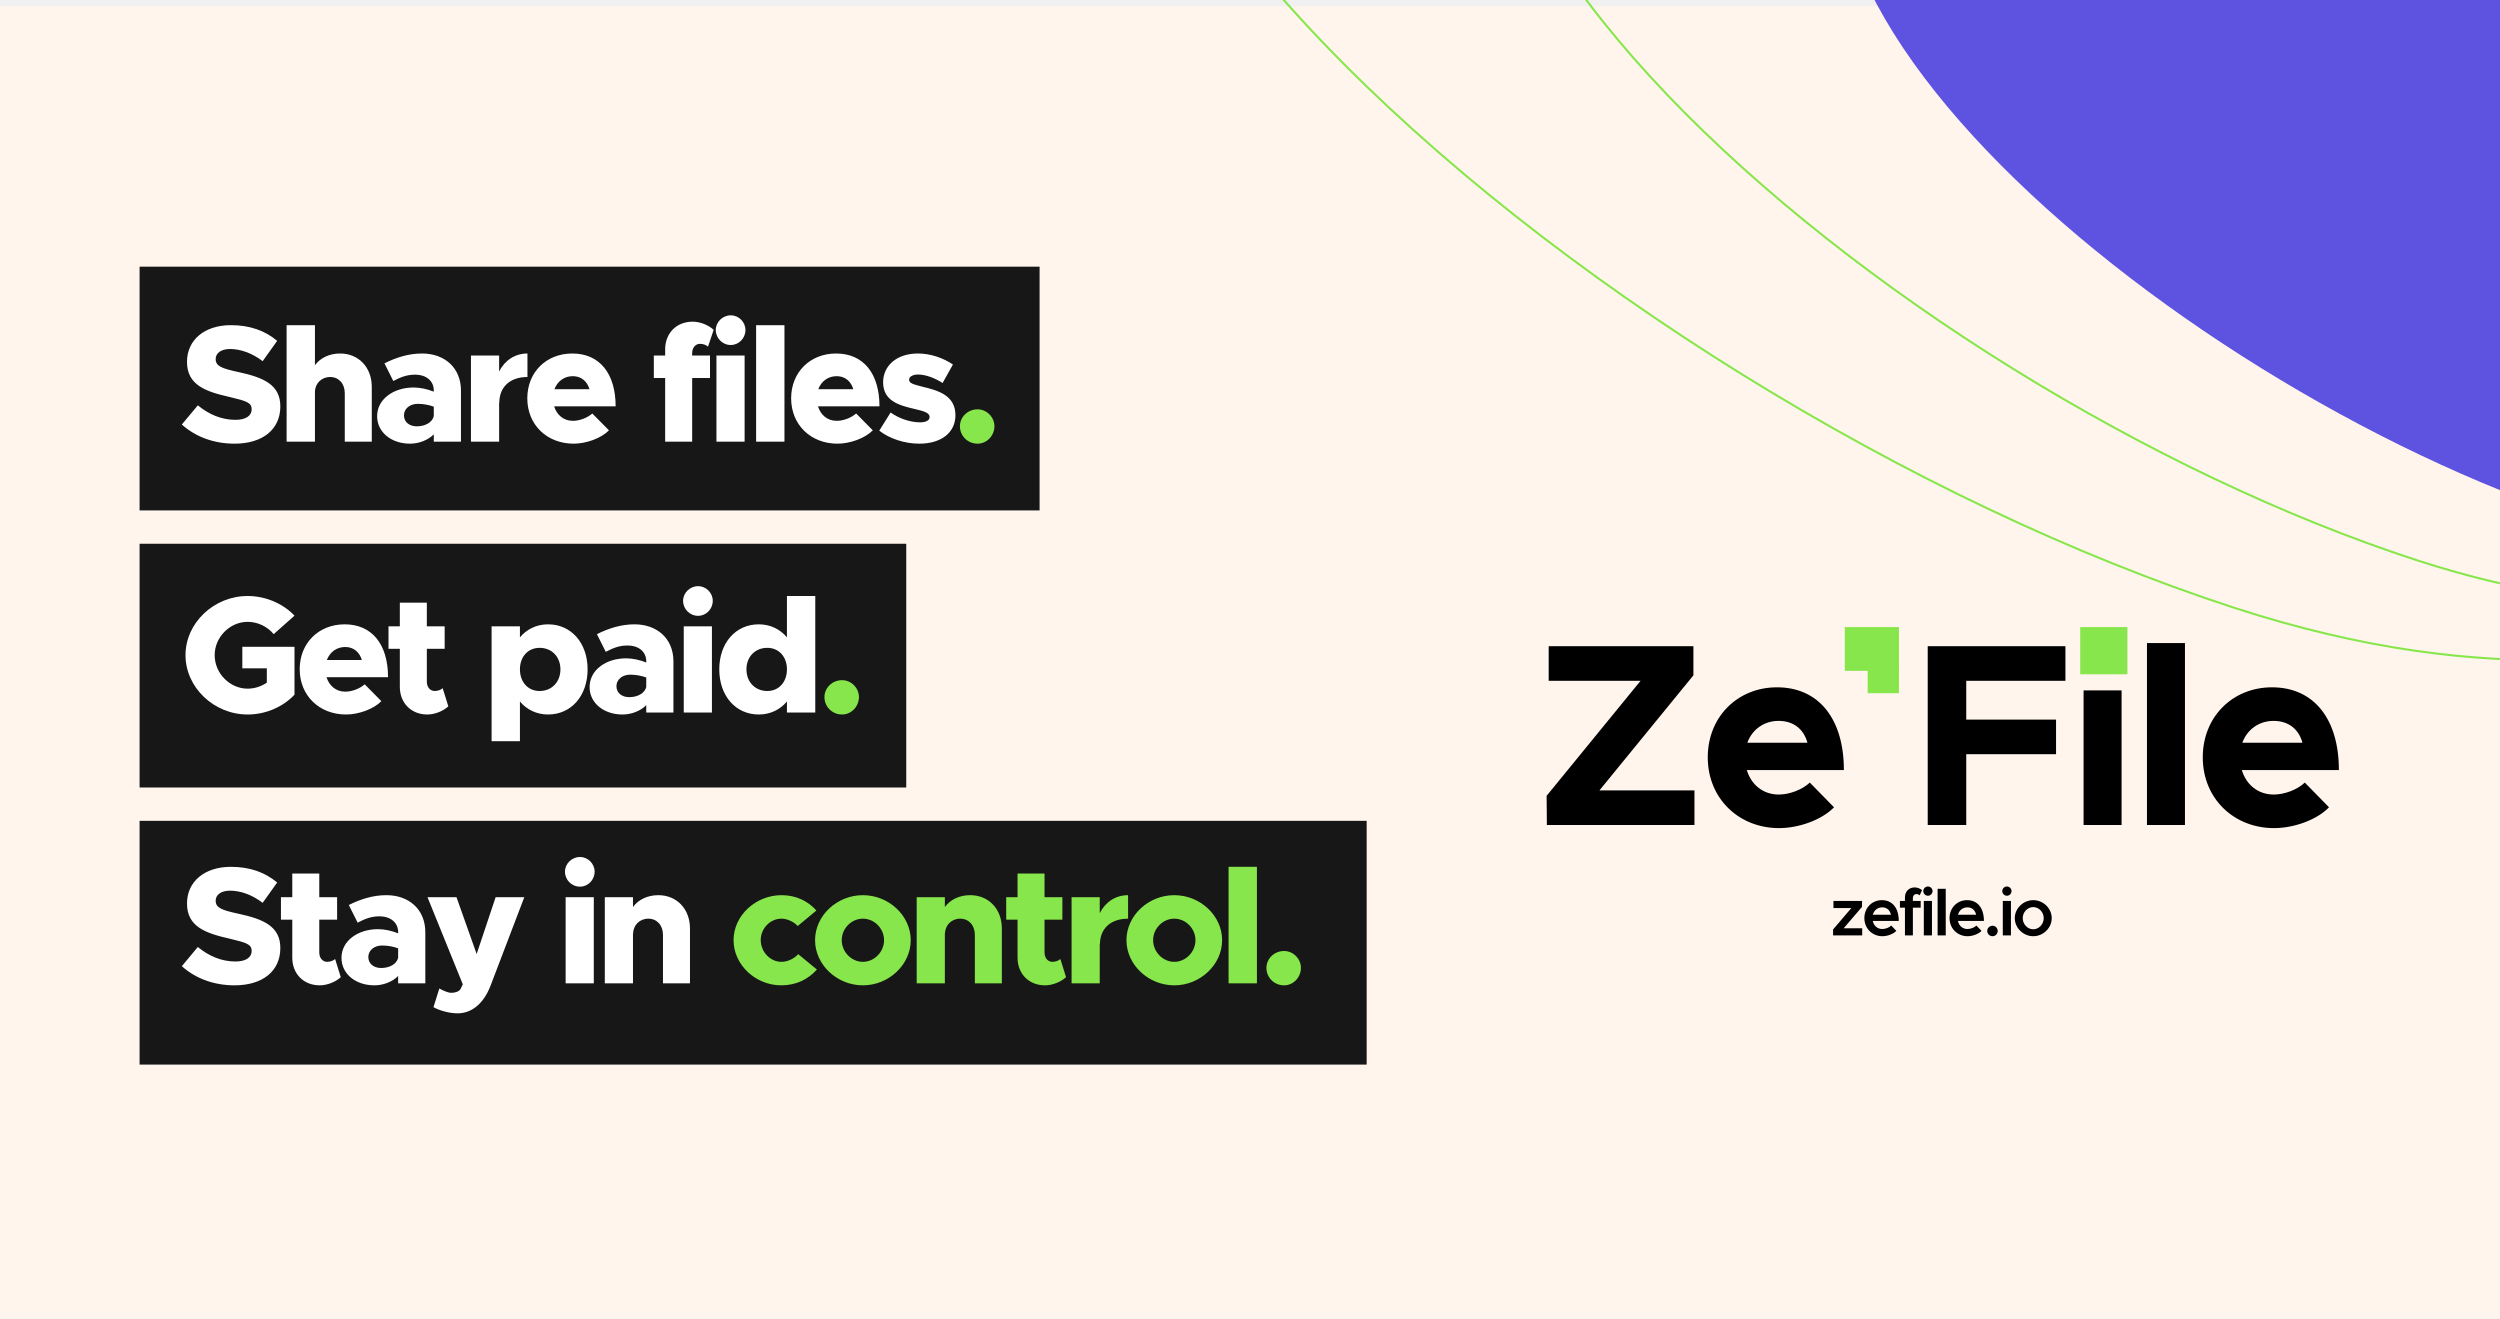
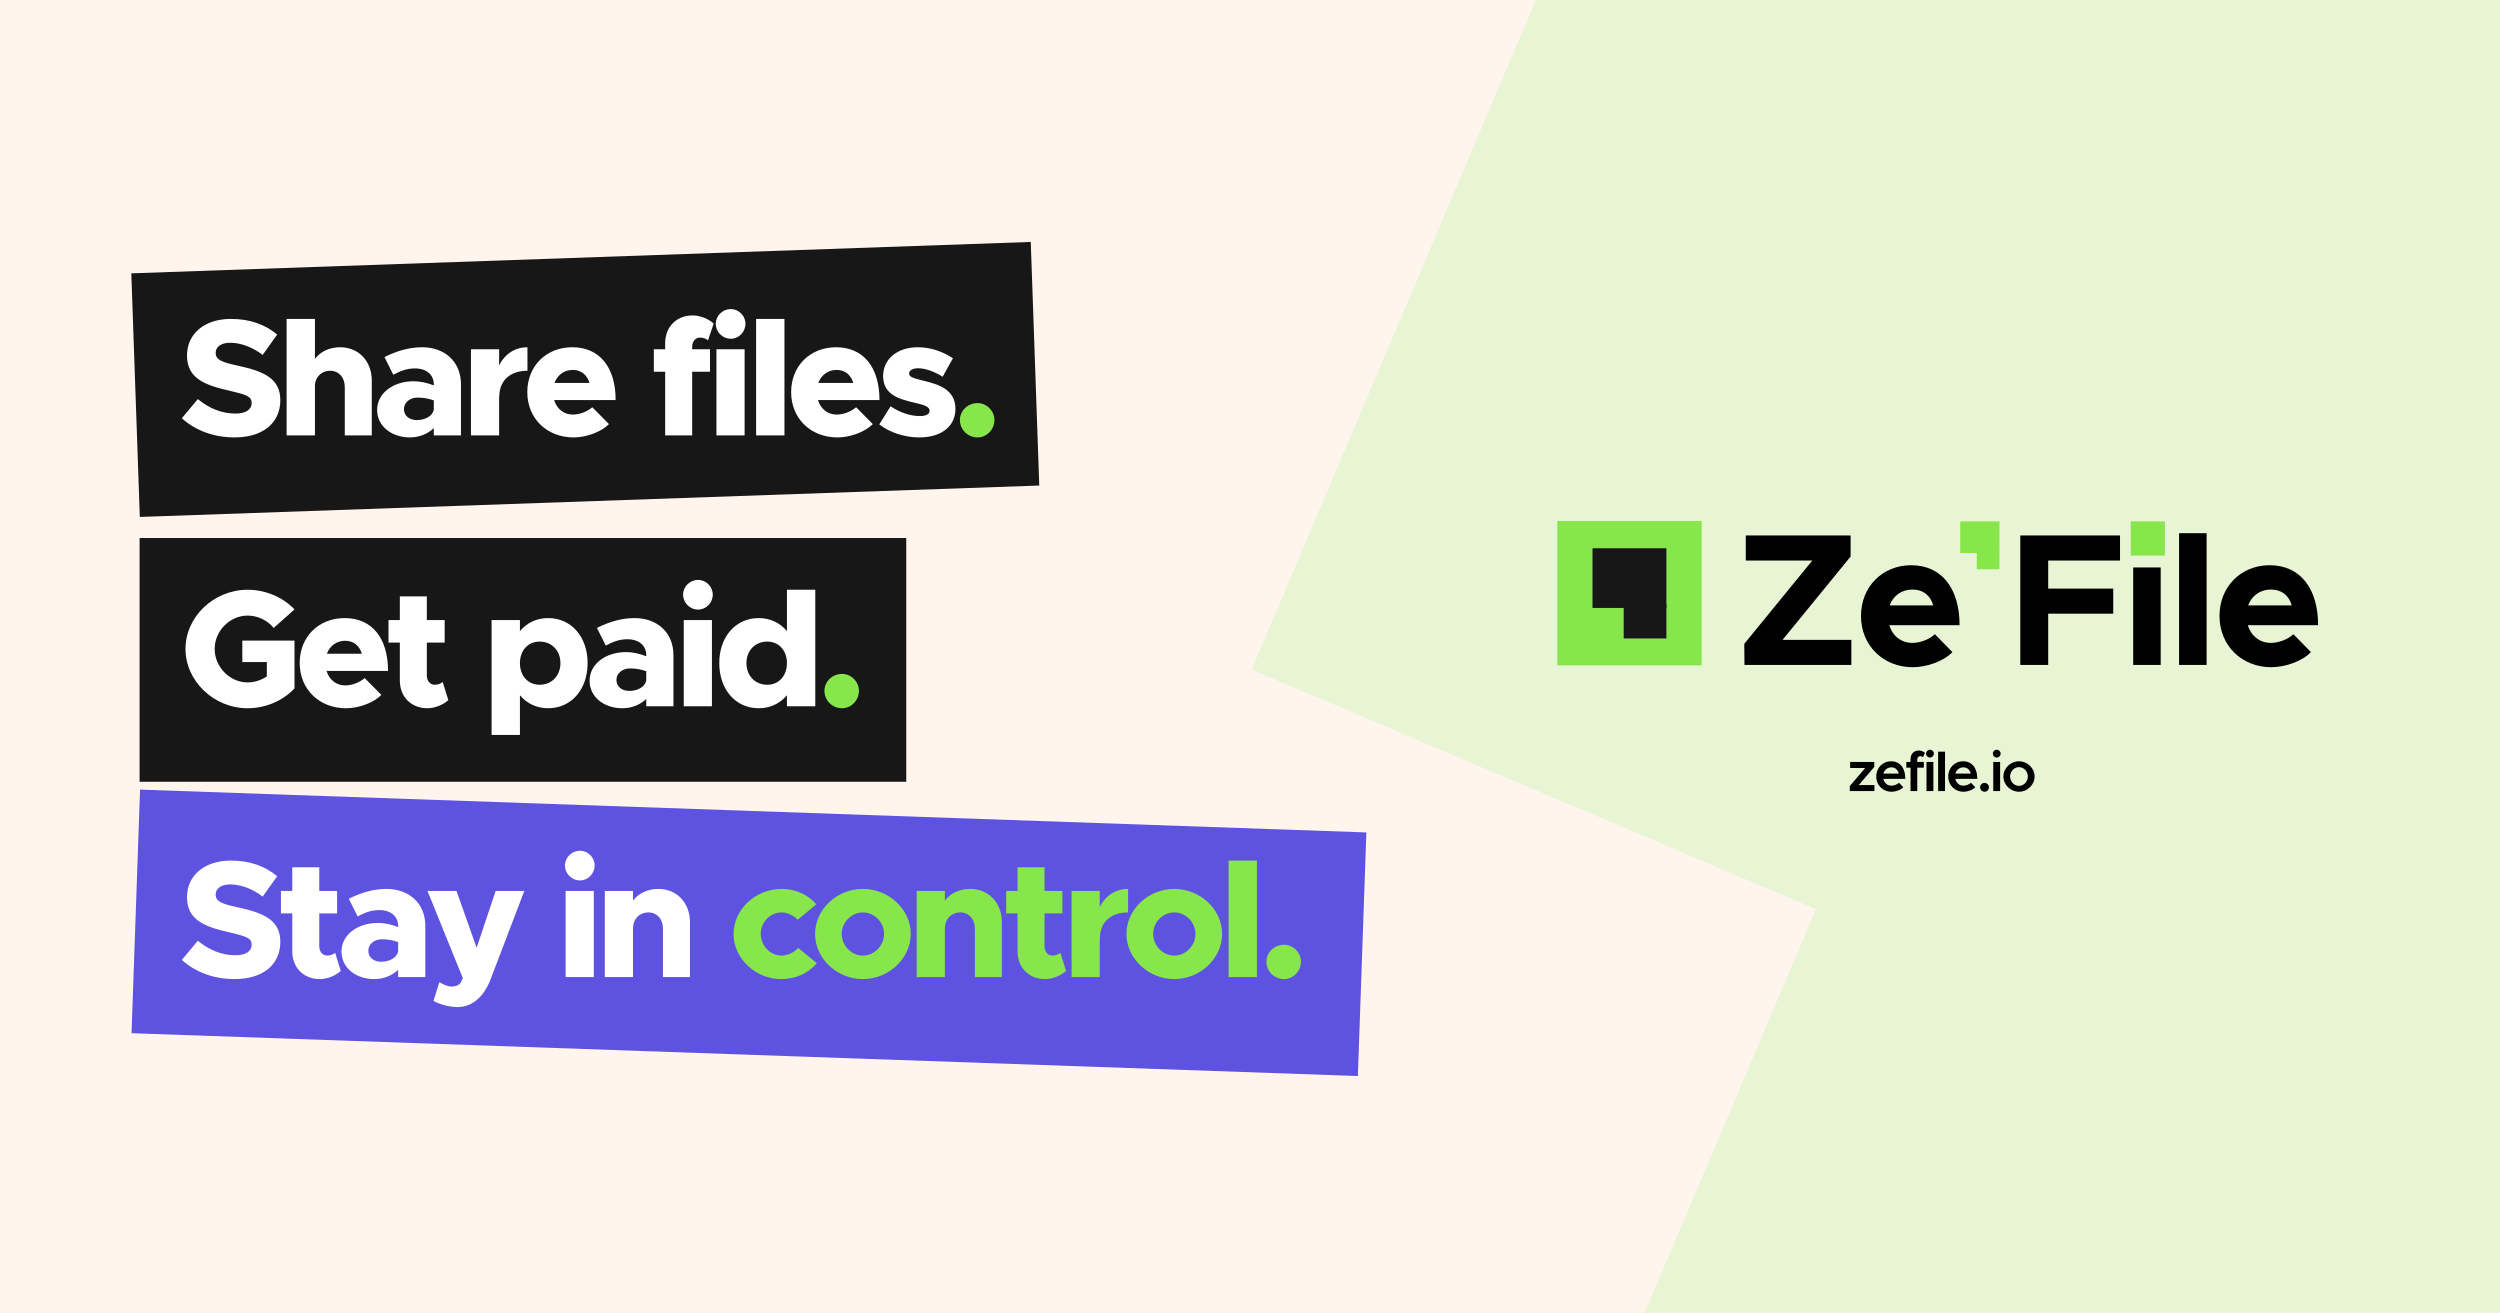
- <svg xmlns="http://www.w3.org/2000/svg" width="1200" height="633" viewBox="0 0 1200 633" fill="none">
-   <rect width="1200" height="630" transform="translate(0 3)" fill="#FFF5ED" />
-   <rect x="67" y="128" width="432" height="117" fill="#171717" />
-   <rect x="67" y="261" width="368" height="117" fill="#171717" />
-   <rect x="67" y="394" width="589" height="117" fill="#171717" />
-   <path d="M112.56 212.96C102.8 212.96 93.92 209.76 87.28 203.76L94.96 194.56C100.32 198.96 106.32 201.52 113.04 201.52C118.16 201.52 120.8 199.44 120.8 196.48C120.8 193.2 118.24 192.48 110.24 190.56C98.48 187.92 89.76 184.72 89.76 173.68C89.76 163.12 98.24 156.08 110.8 156.08C120 156.08 127.2 158.72 133.04 163.6L126.08 173.36C121.04 169.52 115.52 167.52 110.4 167.52C106 167.52 103.52 169.6 103.52 172.32C103.52 175.68 106.16 176.8 114.32 178.56C126.64 181.2 134.56 184.72 134.56 195.04C134.56 206.08 126.16 212.96 112.56 212.96ZM163.254 169.68C172.134 169.68 178.454 176.32 178.454 185.68V212H165.494V188.72C165.494 184.16 162.614 180.96 158.454 180.96C154.294 180.96 151.174 184.08 151.174 188.16V212H137.574V156.08H151.174V175.28C153.734 171.84 158.054 169.68 163.254 169.68ZM202.621 169.68C213.261 169.68 221.261 176.4 221.261 187.44V212H208.221V208.48C205.341 211.36 201.021 212.96 196.781 212.96C187.981 212.96 181.021 207.6 181.021 199.76C181.021 191.68 188.781 186 198.541 186C201.581 186 205.021 186.72 208.221 188V187.44C208.221 183.04 204.861 179.84 199.181 179.84C195.261 179.84 192.301 181.04 188.781 182.88L184.541 174.4C190.301 171.52 196.221 169.68 202.621 169.68ZM200.061 204.64C204.061 204.64 207.661 202.72 208.221 199.6V195.2C206.141 194.4 203.261 193.84 200.461 193.84C196.781 193.84 193.901 196.16 193.901 199.36C193.901 202.56 196.461 204.64 200.061 204.64ZM239.58 178.32C242.3 172.96 247.18 169.68 253.18 169.68V180.96C244.78 180.96 239.66 185.76 239.66 193.36L239.58 193.2V212H226.06V170.64H239.58V178.32ZM274.945 202C278.145 202 281.825 200.64 284.305 198.48L292.305 206.56C288.625 210.32 281.505 212.96 275.345 212.96C262.545 212.96 253.105 203.92 253.105 191.2C253.105 178.64 262.225 169.68 274.705 169.68C287.825 169.68 295.505 179.28 295.505 195.04H265.985C267.265 199.2 270.545 202 274.945 202ZM274.945 180.56C270.865 180.56 267.585 182.96 266.145 186.8H282.945C281.825 183.04 279.025 180.56 274.945 180.56ZM332.238 169.52V170.64H340.798V181.44H332.238V212H319.278V181.44H313.838V170.64H319.278V167.68C319.278 159.92 324.718 154.4 332.478 154.4C335.998 154.4 340.078 156 342.558 158.32L339.838 166.4C339.038 165.6 337.518 165.04 335.998 165.04C333.838 165.04 332.238 166.88 332.238 169.52ZM350.772 165.6C346.772 165.6 343.572 162.32 343.572 158.4C343.572 154.64 346.772 151.36 350.772 151.36C354.692 151.36 357.812 154.64 357.812 158.4C357.812 162.32 354.692 165.6 350.772 165.6ZM343.892 212V170.64H357.412V212H343.892ZM362.939 212V156.08H376.539V212H362.939ZM401.586 202C404.786 202 408.466 200.64 410.946 198.48L418.946 206.56C415.266 210.32 408.146 212.96 401.986 212.96C389.186 212.96 379.746 203.92 379.746 191.2C379.746 178.64 388.866 169.68 401.346 169.68C414.466 169.68 422.146 179.28 422.146 195.04H392.626C393.906 199.2 397.186 202 401.586 202ZM401.586 180.56C397.506 180.56 394.226 182.96 392.786 186.8H409.586C408.466 183.04 405.666 180.56 401.586 180.56ZM441.249 212.96C434.289 212.96 427.089 210.64 422.049 206.72L427.489 198C431.329 200.72 436.609 202.72 441.569 202.72C444.529 202.72 446.209 201.76 446.209 200.16C446.209 198.16 443.489 197.36 439.409 196.4C431.409 194.56 423.969 192.48 423.889 183.52C423.889 175.6 430.369 169.68 440.609 169.68C446.769 169.68 452.769 171.84 457.409 174.96L452.449 183.84C448.849 181.52 444.369 179.76 440.609 179.76C438.129 179.76 436.369 180.88 436.369 182.16C436.369 184 438.129 184.4 443.009 185.68C450.369 187.44 458.609 189.84 458.609 199.28C458.609 207.6 451.889 212.96 441.249 212.96ZM116.32 320.8V310.48H141.36V333.44C135.76 339.44 127.36 342.96 118.88 342.96C102.64 342.96 89.04 329.92 89.04 314.48C89.04 299.04 102.64 286.08 118.88 286.08C127.36 286.08 135.76 289.6 141.36 295.52L131.36 304.4C128.4 300.72 123.6 298.48 118.88 298.48C110.32 298.48 103.04 305.84 103.04 314.48C103.04 323.2 110.32 330.56 118.88 330.56C122.08 330.56 125.36 329.52 128.08 327.68V320.8H116.32ZM165.695 332C168.895 332 172.575 330.64 175.055 328.48L183.055 336.56C179.375 340.32 172.255 342.96 166.095 342.96C153.295 342.96 143.855 333.92 143.855 321.2C143.855 308.64 152.975 299.68 165.455 299.68C178.575 299.68 186.255 309.28 186.255 325.04H156.735C158.015 329.2 161.295 332 165.695 332ZM165.695 310.56C161.615 310.56 158.335 312.96 156.895 316.8H173.695C172.575 313.04 169.775 310.56 165.695 310.56ZM212.479 330.32L215.199 339.04C212.719 341.36 208.639 342.96 205.119 342.96C197.359 342.96 191.919 337.44 191.919 329.68V311.44H186.479V300.64H191.919V289.28H204.879V300.64H213.439V311.44H204.879V327.2C204.879 329.84 206.479 331.68 208.639 331.68C210.159 331.68 211.679 331.12 212.479 330.32ZM263.086 299.68C274.206 299.68 282.046 308.64 282.046 321.28C282.046 334 274.206 342.96 263.086 342.96C257.566 342.96 252.846 340.64 249.566 336.72V355.76H235.966V300.64H249.566V305.92C252.846 302 257.566 299.68 263.086 299.68ZM259.006 331.68C264.846 331.68 269.006 327.36 269.006 321.28C269.006 315.28 264.846 310.96 259.006 310.96C253.406 310.96 249.566 315.28 249.566 321.28C249.566 327.36 253.406 331.68 259.006 331.68ZM304.606 299.68C315.246 299.68 323.246 306.4 323.246 317.44V342H310.206V338.48C307.326 341.36 303.006 342.96 298.766 342.96C289.966 342.96 283.006 337.6 283.006 329.76C283.006 321.68 290.766 316 300.526 316C303.566 316 307.006 316.72 310.206 318V317.44C310.206 313.04 306.846 309.84 301.166 309.84C297.246 309.84 294.286 311.04 290.766 312.88L286.526 304.4C292.286 301.52 298.206 299.68 304.606 299.68ZM302.046 334.64C306.046 334.64 309.646 332.72 310.206 329.6V325.2C308.126 324.4 305.246 323.84 302.446 323.84C298.766 323.84 295.886 326.16 295.886 329.36C295.886 332.56 298.446 334.64 302.046 334.64ZM335.084 295.6C331.084 295.6 327.884 292.32 327.884 288.4C327.884 284.64 331.084 281.36 335.084 281.36C339.004 281.36 342.124 284.64 342.124 288.4C342.124 292.32 339.004 295.6 335.084 295.6ZM328.204 342V300.64H341.724V342H328.204ZM377.731 286.08H391.331V342H377.731V336.72C374.451 340.64 369.731 342.96 364.211 342.96C353.091 342.96 345.251 334 345.251 321.28C345.251 308.64 353.091 299.68 364.211 299.68C369.731 299.68 374.451 302 377.731 305.92V286.08ZM368.291 331.68C373.891 331.68 377.731 327.36 377.731 321.28C377.731 315.28 373.891 310.96 368.291 310.96C362.451 310.96 358.291 315.28 358.291 321.28C358.291 327.36 362.451 331.68 368.291 331.68ZM112.56 472.96C102.8 472.96 93.92 469.76 87.28 463.76L94.96 454.56C100.32 458.96 106.32 461.52 113.04 461.52C118.16 461.52 120.8 459.44 120.8 456.48C120.8 453.2 118.24 452.48 110.24 450.56C98.48 447.92 89.76 444.72 89.76 433.68C89.76 423.12 98.24 416.08 110.8 416.08C120 416.08 127.2 418.72 133.04 423.6L126.08 433.36C121.04 429.52 115.52 427.52 110.4 427.52C106 427.52 103.52 429.6 103.52 432.32C103.52 435.68 106.16 436.8 114.32 438.56C126.64 441.2 134.56 444.72 134.56 455.04C134.56 466.08 126.16 472.96 112.56 472.96ZM160.854 460.32L163.574 469.04C161.094 471.36 157.014 472.96 153.494 472.96C145.734 472.96 140.294 467.44 140.294 459.68V441.44H134.854V430.64H140.294V419.28H153.254V430.64H161.814V441.44H153.254V457.2C153.254 459.84 154.854 461.68 157.014 461.68C158.534 461.68 160.054 461.12 160.854 460.32ZM185.512 429.68C196.152 429.68 204.152 436.4 204.152 447.44V472H191.112V468.48C188.232 471.36 183.912 472.96 179.672 472.96C170.872 472.96 163.912 467.6 163.912 459.76C163.912 451.68 171.672 446 181.432 446C184.472 446 187.912 446.72 191.112 448V447.44C191.112 443.04 187.752 439.84 182.072 439.84C178.152 439.84 175.192 441.04 171.672 442.88L167.432 434.4C173.192 431.52 179.112 429.68 185.512 429.68ZM182.952 464.64C186.952 464.64 190.552 462.72 191.112 459.6V455.2C189.032 454.4 186.152 453.84 183.352 453.84C179.672 453.84 176.792 456.16 176.792 459.36C176.792 462.56 179.352 464.64 182.952 464.64ZM219.671 486.4C215.911 486.4 211.191 485.2 208.071 483.44L210.871 474.48C213.031 475.68 215.271 476.56 216.551 476.56C218.551 476.56 220.311 475.92 221.031 474.8L222.151 472.48L205.191 430.64H219.111L228.791 457.92L237.911 430.64H251.671L235.431 473.2C232.151 481.68 226.471 486.4 219.671 486.4ZM278.381 425.6C274.381 425.6 271.181 422.32 271.181 418.4C271.181 414.64 274.381 411.36 278.381 411.36C282.301 411.36 285.421 414.64 285.421 418.4C285.421 422.32 282.301 425.6 278.381 425.6ZM271.501 472V430.64H285.021V472H271.501ZM315.988 429.68C324.868 429.68 331.188 436.32 331.188 445.68V472H318.228V448.72C318.228 444.16 315.348 440.96 311.188 440.96C307.028 440.96 303.908 444.08 303.908 448.16L303.828 447.92V472H290.308V430.64H303.828V435.36C306.388 431.84 310.788 429.68 315.988 429.68Z" fill="white" />
-   <path d="M469.242 212.96C464.442 212.96 460.762 209.2 460.762 204.56C460.762 200.24 464.442 196.48 469.242 196.48C473.642 196.48 477.322 200.24 477.322 204.56C477.322 209.2 473.642 212.96 469.242 212.96ZM404.211 342.96C399.411 342.96 395.731 339.2 395.731 334.56C395.731 330.24 399.411 326.48 404.211 326.48C408.611 326.48 412.291 330.24 412.291 334.56C412.291 339.2 408.611 342.96 404.211 342.96ZM374.985 472.96C362.585 472.96 352.105 463.04 352.105 451.28C352.105 439.52 362.665 429.68 375.145 429.68C382.185 429.68 387.865 432.56 391.865 437.04L382.905 444.48C381.065 442.48 377.945 440.96 375.065 440.96C369.705 440.96 365.145 445.68 365.145 451.2C365.145 456.88 369.705 461.68 375.065 461.68C378.025 461.68 381.225 460.16 383.145 458L392.105 465.36C388.025 470 382.265 472.96 374.985 472.96ZM414.19 472.96C401.71 472.96 391.23 463.04 391.23 451.28C391.23 439.52 401.71 429.68 414.19 429.68C426.67 429.68 437.15 439.52 437.15 451.28C437.15 463.04 426.67 472.96 414.19 472.96ZM414.19 461.68C419.71 461.68 424.35 456.88 424.35 451.28C424.35 445.68 419.71 440.96 414.19 440.96C408.67 440.96 404.03 445.68 404.03 451.28C404.03 456.88 408.67 461.68 414.19 461.68ZM465.691 429.68C474.571 429.68 480.891 436.32 480.891 445.68V472H467.931V448.72C467.931 444.16 465.051 440.96 460.891 440.96C456.731 440.96 453.611 444.08 453.611 448.16L453.531 447.92V472H440.011V430.64H453.531V435.36C456.091 431.84 460.491 429.68 465.691 429.68ZM508.979 460.32L511.699 469.04C509.219 471.36 505.139 472.96 501.619 472.96C493.859 472.96 488.419 467.44 488.419 459.68V441.44H482.979V430.64H488.419V419.28H501.379V430.64H509.939V441.44H501.379V457.2C501.379 459.84 502.979 461.68 505.139 461.68C506.659 461.68 508.179 461.12 508.979 460.32ZM527.877 438.32C530.597 432.96 535.477 429.68 541.477 429.68V440.96C533.077 440.96 527.957 445.76 527.957 453.36L527.877 453.2V472H514.357V430.64H527.877V438.32ZM563.659 472.96C551.179 472.96 540.699 463.04 540.699 451.28C540.699 439.52 551.179 429.68 563.659 429.68C576.139 429.68 586.619 439.52 586.619 451.28C586.619 463.04 576.139 472.96 563.659 472.96ZM563.659 461.68C569.179 461.68 573.819 456.88 573.819 451.28C573.819 445.68 569.179 440.96 563.659 440.96C558.139 440.96 553.499 445.68 553.499 451.28C553.499 456.88 558.139 461.68 563.659 461.68ZM589.72 472V416.08H603.32V472H589.72ZM616.367 472.96C611.567 472.96 607.887 469.2 607.887 464.56C607.887 460.24 611.567 456.48 616.367 456.48C620.767 456.48 624.447 460.24 624.447 464.56C624.447 469.2 620.767 472.96 616.367 472.96Z" fill="#87E64B" />
-   <g clip-path="url(#clip0_2066_2488)">
-     <path fill-rule="evenodd" clip-rule="evenodd" d="M1919.98 -39.425C1862.34 79.305 1662.28 147.507 1573.07 180.586C1479.46 215.292 1399.24 301.602 1238.91 249.483C1037.62 184.049 786.187 -29.222 919.702 -134.567C1011.11 -206.686 1066.49 -234.659 1238.89 -234.798C1372.26 -234.906 1473.58 -327.5 1666.1 -264.917C1867.39 -199.483 1999.91 -204.095 1919.98 -39.425Z" fill="#5E53E0" />
-     <path d="M1581.6 182.056C1587.43 179.895 1593.64 177.616 1600.17 175.216C1656.76 154.433 1738.1 124.558 1815.44 83.83C1901.71 38.394 1982.93 -20.511 2019.23 -95.303C2044.44 -147.226 2052.86 -185.744 2047.41 -215.606C2041.96 -245.439 2022.66 -266.686 1992.26 -284.063C1961.83 -301.452 1920.3 -314.951 1870.45 -329.272C1856.9 -333.166 1842.73 -337.121 1828.01 -341.231C1788.6 -352.23 1745.21 -364.341 1698.95 -379.379C1577.55 -418.843 1484.93 -409.401 1401.6 -390.072C1380.76 -385.239 1360.5 -379.787 1340.52 -374.325C1338.09 -373.662 1335.67 -372.999 1333.25 -372.336C1315.75 -367.544 1298.42 -362.801 1281.08 -358.523C1241.59 -348.784 1201.98 -341.448 1159.81 -341.42C1051.02 -341.348 979.207 -332.491 920.193 -312.306C861.179 -292.122 814.916 -260.596 757.238 -215.106C715.247 -181.987 703.52 -140.388 713.531 -95.28C723.547 -50.153 755.322 -1.523 800.331 45.568C890.35 139.751 1033.18 227.654 1160.16 268.932C1261.23 301.786 1337 291.025 1402.28 266.592C1434.94 254.369 1464.97 238.723 1494.24 223.383L1495.94 222.494C1524.61 207.469 1552.59 192.804 1581.6 182.056Z" stroke="#87E64B" />
-     <path d="M1585.54 185.956C1592.64 183.326 1600.2 180.55 1608.15 177.628C1677.04 152.321 1776.06 115.943 1870.21 66.352C1975.24 11.028 2074.12 -60.703 2118.34 -151.784C2149.03 -215.004 2159.29 -261.914 2152.65 -298.291C2146.02 -334.64 2122.51 -360.525 2085.48 -381.688C2048.43 -402.865 1997.87 -419.298 1937.2 -436.73C1920.7 -441.47 1903.45 -446.284 1885.53 -451.286C1837.56 -464.674 1784.75 -479.415 1728.44 -497.719C1580.64 -545.764 1467.88 -534.26 1366.42 -510.72C1341.06 -504.833 1316.4 -498.194 1292.07 -491.544C1289.11 -490.736 1286.16 -489.928 1283.22 -489.122C1261.91 -483.287 1240.82 -477.511 1219.71 -472.302C1171.65 -460.443 1123.44 -451.514 1072.14 -451.477C939.697 -451.382 852.268 -440.594 780.411 -416.01C708.555 -391.427 652.226 -353.034 582.011 -297.647C530.864 -257.301 516.579 -206.625 528.766 -151.687C540.957 -96.728 579.642 -37.515 634.431 19.818C744.007 134.484 917.876 241.5 1072.46 291.751C1195.51 331.751 1287.78 318.642 1367.26 288.883C1407.02 273.997 1443.59 254.944 1479.22 236.268L1481.28 235.188C1516.18 216.893 1550.24 199.04 1585.54 185.956Z" stroke="#87E64B" />
+ <svg xmlns="http://www.w3.org/2000/svg" width="1200" height="630" viewBox="0 0 1200 630" fill="none">
+   <rect width="1200" height="630" fill="#FFF5ED" />
+   <mask id="mask0_2066_2488" style="mask-type:alpha" maskUnits="userSpaceOnUse" x="0" y="0" width="1200" height="630">
+     <rect width="1200" height="630" fill="#D9D9D9" />
+   </mask>
+   <g mask="url(#mask0_2066_2488)">
+     <g opacity="0.4">
+       <rect x="820.776" y="-196.965" width="697.217" height="563.137" transform="rotate(23 820.776 -196.965)" fill="#C5F4B1" />
+       <rect x="885.384" y="404.005" width="402.927" height="323.204" transform="rotate(23 885.384 404.005)" fill="#C5F4B1" />
+     </g>
  </g>
-   <path d="M879.872 449V446.152L888.64 435.88H880.064V432.456H893.792L893.76 435.304L884.96 445.576H893.856V449H879.872ZM903.5 445.928C905.036 445.928 906.86 445.224 907.788 444.264L910.252 446.824C908.812 448.36 905.932 449.384 903.532 449.384C898.796 449.384 894.892 445.768 894.892 440.68C894.892 435.72 898.604 432.072 903.308 432.072C908.428 432.072 911.404 435.944 911.404 442.056H898.924C899.404 444.328 901.132 445.928 903.5 445.928ZM903.468 435.528C901.292 435.528 899.532 436.904 898.956 439.08H907.66C907.212 437 905.804 435.528 903.468 435.528ZM918.18 431.08V432.456H921.924V435.688H918.18V449H914.372V435.688H911.972V432.456H914.372V430.728C914.372 427.944 916.292 425.96 919.044 425.96C920.292 425.96 921.636 426.472 922.564 427.272L921.444 429.768C921.092 429.416 920.484 429.16 919.812 429.16C918.884 429.16 918.18 429.96 918.18 431.08ZM925.416 429.96C924.168 429.96 923.176 428.904 923.176 427.72C923.176 426.536 924.168 425.512 925.416 425.512C926.632 425.512 927.624 426.536 927.624 427.72C927.624 428.904 926.632 429.96 925.416 429.96ZM923.432 449V432.456H927.336V449H923.432ZM930.05 449V426.632H933.954V449H930.05ZM944.381 445.928C945.917 445.928 947.741 445.224 948.669 444.264L951.133 446.824C949.693 448.36 946.813 449.384 944.413 449.384C939.677 449.384 935.773 445.768 935.773 440.68C935.773 435.72 939.485 432.072 944.189 432.072C949.309 432.072 952.285 435.944 952.285 442.056H939.805C940.285 444.328 942.013 445.928 944.381 445.928ZM944.349 435.528C942.173 435.528 940.413 436.904 939.837 439.08H948.541C948.093 437 946.685 435.528 944.349 435.528ZM956.437 449.384C954.965 449.384 953.877 448.232 953.877 446.824C953.877 445.512 954.965 444.36 956.437 444.36C957.781 444.36 958.901 445.512 958.901 446.824C958.901 448.232 957.781 449.384 956.437 449.384ZM963.328 429.96C962.08 429.96 961.088 428.904 961.088 427.72C961.088 426.536 962.08 425.512 963.328 425.512C964.544 425.512 965.536 426.536 965.536 427.72C965.536 428.904 964.544 429.96 963.328 429.96ZM961.344 449V432.456H965.248V449H961.344ZM975.963 449.384C971.163 449.384 967.099 445.416 967.099 440.712C967.099 436.008 971.163 432.072 975.963 432.072C980.763 432.072 984.827 436.008 984.827 440.712C984.827 445.416 980.763 449.384 975.963 449.384ZM975.963 446.056C978.683 446.056 980.987 443.624 980.987 440.712C980.987 437.832 978.683 435.4 975.963 435.4C973.211 435.4 970.907 437.832 970.907 440.712C970.907 443.624 973.211 446.056 975.963 446.056Z" fill="black" />
-   <path d="M742.497 396L742.372 382.007L787.475 326.784H743.372V310.167H812.837V324.16L767.735 379.383H813.337V396H742.497ZM853.834 381.382C858.956 381.382 865.203 379.008 868.701 375.635L880.321 387.504C874.574 393.501 863.454 397.499 853.959 397.499C834.718 397.499 819.726 383.381 819.726 363.516C819.726 344.026 834.093 329.908 852.959 329.908C873.199 329.908 885.068 345.275 885.068 369.638H838.466C840.59 376.635 846.213 381.382 853.834 381.382ZM853.709 346.025C846.837 346.025 841.09 350.023 838.716 356.519H867.577C865.828 350.148 861.08 346.025 853.709 346.025ZM991.4 326.784H943.798V345.4H986.902V362.017H943.798V396H925.307V310.167H991.4V326.784ZM1009.36 322.536C1003.74 322.536 999.369 318.038 999.369 312.541C999.369 307.419 1003.74 302.796 1009.36 302.796C1014.74 302.796 1019.11 307.419 1019.11 312.541C1019.11 318.038 1014.74 322.536 1009.36 322.536ZM1000.12 396V331.407H1018.36V396H1000.12ZM1030.54 396V308.668H1048.78V396H1030.54ZM1091.44 381.382C1096.56 381.382 1102.81 379.008 1106.3 375.635L1117.92 387.504C1112.18 393.501 1101.06 397.499 1091.56 397.499C1072.32 397.499 1057.33 383.381 1057.33 363.516C1057.33 344.026 1071.7 329.908 1090.56 329.908C1110.8 329.908 1122.67 345.275 1122.67 369.638H1076.07C1078.19 376.635 1083.82 381.382 1091.44 381.382ZM1091.31 346.025C1084.44 346.025 1078.69 350.023 1076.32 356.519H1105.18C1103.43 350.148 1098.68 346.025 1091.31 346.025Z" fill="black" />
-   <rect x="885.5" y="301" width="26" height="21" fill="#87E64B" />
-   <rect x="896.474" y="320.688" width="15.026" height="12.053" fill="#87E64B" />
-   <rect x="998.5" y="301" width="22.66" height="22.66" fill="#87E64B" />
-   <defs>
-     <clipPath id="clip0_2066_2488">
-       <rect width="816" height="527" fill="white" transform="matrix(-1 0 0 1 1200 0)" />
-     </clipPath>
-   </defs>
+   <rect x="67.221" y="379.01" width="589" height="117" transform="rotate(2 67.221 379.01)" fill="#5E53E0" />
+   <rect x="67" y="258.247" width="368" height="117" fill="#171717" />
+   <rect x="63.029" y="131.204" width="432" height="117" transform="rotate(-2 63.0294 131.204)" fill="#171717" />
+   <path d="M112.56 209.96C102.8 209.96 93.92 206.76 87.28 200.76L94.96 191.56C100.32 195.96 106.32 198.52 113.04 198.52C118.16 198.52 120.8 196.44 120.8 193.48C120.8 190.2 118.24 189.48 110.24 187.56C98.48 184.92 89.76 181.72 89.76 170.68C89.76 160.12 98.24 153.08 110.8 153.08C120 153.08 127.2 155.72 133.04 160.6L126.08 170.36C121.04 166.52 115.52 164.52 110.4 164.52C106 164.52 103.52 166.6 103.52 169.32C103.52 172.68 106.16 173.8 114.32 175.56C126.64 178.2 134.56 181.72 134.56 192.04C134.56 203.08 126.16 209.96 112.56 209.96ZM163.254 166.68C172.134 166.68 178.454 173.32 178.454 182.68V209H165.494V185.72C165.494 181.16 162.614 177.96 158.454 177.96C154.294 177.96 151.174 181.08 151.174 185.16V209H137.574V153.08H151.174V172.28C153.734 168.84 158.054 166.68 163.254 166.68ZM202.621 166.68C213.261 166.68 221.261 173.4 221.261 184.44V209H208.221V205.48C205.341 208.36 201.021 209.96 196.781 209.96C187.981 209.96 181.021 204.6 181.021 196.76C181.021 188.68 188.781 183 198.541 183C201.581 183 205.021 183.72 208.221 185V184.44C208.221 180.04 204.861 176.84 199.181 176.84C195.261 176.84 192.301 178.04 188.781 179.88L184.541 171.4C190.301 168.52 196.221 166.68 202.621 166.68ZM200.061 201.64C204.061 201.64 207.661 199.72 208.221 196.6V192.2C206.141 191.4 203.261 190.84 200.461 190.84C196.781 190.84 193.901 193.16 193.901 196.36C193.901 199.56 196.461 201.64 200.061 201.64ZM239.58 175.32C242.3 169.96 247.18 166.68 253.18 166.68V177.96C244.78 177.96 239.66 182.76 239.66 190.36L239.58 190.2V209H226.06V167.64H239.58V175.32ZM274.945 199C278.145 199 281.825 197.64 284.305 195.48L292.305 203.56C288.625 207.32 281.505 209.96 275.345 209.96C262.545 209.96 253.105 200.92 253.105 188.2C253.105 175.64 262.225 166.68 274.705 166.68C287.825 166.68 295.505 176.28 295.505 192.04H265.985C267.265 196.2 270.545 199 274.945 199ZM274.945 177.56C270.865 177.56 267.585 179.96 266.145 183.8H282.945C281.825 180.04 279.025 177.56 274.945 177.56ZM332.238 166.52V167.64H340.798V178.44H332.238V209H319.278V178.44H313.838V167.64H319.278V164.68C319.278 156.92 324.718 151.4 332.478 151.4C335.998 151.4 340.078 153 342.558 155.32L339.838 163.4C339.038 162.6 337.518 162.04 335.998 162.04C333.838 162.04 332.238 163.88 332.238 166.52ZM350.772 162.6C346.772 162.6 343.572 159.32 343.572 155.4C343.572 151.64 346.772 148.36 350.772 148.36C354.692 148.36 357.812 151.64 357.812 155.4C357.812 159.32 354.692 162.6 350.772 162.6ZM343.892 209V167.64H357.412V209H343.892ZM362.939 209V153.08H376.539V209H362.939ZM401.586 199C404.786 199 408.466 197.64 410.946 195.48L418.946 203.56C415.266 207.32 408.146 209.96 401.986 209.96C389.186 209.96 379.746 200.92 379.746 188.2C379.746 175.64 388.866 166.68 401.346 166.68C414.466 166.68 422.146 176.28 422.146 192.04H392.626C393.906 196.2 397.186 199 401.586 199ZM401.586 177.56C397.506 177.56 394.226 179.96 392.786 183.8H409.586C408.466 180.04 405.666 177.56 401.586 177.56ZM441.249 209.96C434.289 209.96 427.089 207.64 422.049 203.72L427.489 195C431.329 197.72 436.609 199.72 441.569 199.72C444.529 199.72 446.209 198.76 446.209 197.16C446.209 195.16 443.489 194.36 439.409 193.4C431.409 191.56 423.969 189.48 423.889 180.52C423.889 172.6 430.369 166.68 440.609 166.68C446.769 166.68 452.769 168.84 457.409 171.96L452.449 180.84C448.849 178.52 444.369 176.76 440.609 176.76C438.129 176.76 436.369 177.88 436.369 179.16C436.369 181 438.129 181.4 443.009 182.68C450.369 184.44 458.609 186.84 458.609 196.28C458.609 204.6 451.889 209.96 441.249 209.96ZM116.32 317.8V307.48H141.36V330.44C135.76 336.44 127.36 339.96 118.88 339.96C102.64 339.96 89.04 326.92 89.04 311.48C89.04 296.04 102.64 283.08 118.88 283.08C127.36 283.08 135.76 286.6 141.36 292.52L131.36 301.4C128.4 297.72 123.6 295.48 118.88 295.48C110.32 295.48 103.04 302.84 103.04 311.48C103.04 320.2 110.32 327.56 118.88 327.56C122.08 327.56 125.36 326.52 128.08 324.68V317.8H116.32ZM165.695 329C168.895 329 172.575 327.64 175.055 325.48L183.055 333.56C179.375 337.32 172.255 339.96 166.095 339.96C153.295 339.96 143.855 330.92 143.855 318.2C143.855 305.64 152.975 296.68 165.455 296.68C178.575 296.68 186.255 306.28 186.255 322.04H156.735C158.015 326.2 161.295 329 165.695 329ZM165.695 307.56C161.615 307.56 158.335 309.96 156.895 313.8H173.695C172.575 310.04 169.775 307.56 165.695 307.56ZM212.479 327.32L215.199 336.04C212.719 338.36 208.639 339.96 205.119 339.96C197.359 339.96 191.919 334.44 191.919 326.68V308.44H186.479V297.64H191.919V286.28H204.879V297.64H213.439V308.44H204.879V324.2C204.879 326.84 206.479 328.68 208.639 328.68C210.159 328.68 211.679 328.12 212.479 327.32ZM263.086 296.68C274.206 296.68 282.046 305.64 282.046 318.28C282.046 331 274.206 339.96 263.086 339.96C257.566 339.96 252.846 337.64 249.566 333.72V352.76H235.966V297.64H249.566V302.92C252.846 299 257.566 296.68 263.086 296.68ZM259.006 328.68C264.846 328.68 269.006 324.36 269.006 318.28C269.006 312.28 264.846 307.96 259.006 307.96C253.406 307.96 249.566 312.28 249.566 318.28C249.566 324.36 253.406 328.68 259.006 328.68ZM304.606 296.68C315.246 296.68 323.246 303.4 323.246 314.44V339H310.206V335.48C307.326 338.36 303.006 339.96 298.766 339.96C289.966 339.96 283.006 334.6 283.006 326.76C283.006 318.68 290.766 313 300.526 313C303.566 313 307.006 313.72 310.206 315V314.44C310.206 310.04 306.846 306.84 301.166 306.84C297.246 306.84 294.286 308.04 290.766 309.88L286.526 301.4C292.286 298.52 298.206 296.68 304.606 296.68ZM302.046 331.64C306.046 331.64 309.646 329.72 310.206 326.6V322.2C308.126 321.4 305.246 320.84 302.446 320.84C298.766 320.84 295.886 323.16 295.886 326.36C295.886 329.56 298.446 331.64 302.046 331.64ZM335.084 292.6C331.084 292.6 327.884 289.32 327.884 285.4C327.884 281.64 331.084 278.36 335.084 278.36C339.004 278.36 342.124 281.64 342.124 285.4C342.124 289.32 339.004 292.6 335.084 292.6ZM328.204 339V297.64H341.724V339H328.204ZM377.731 283.08H391.331V339H377.731V333.72C374.451 337.64 369.731 339.96 364.211 339.96C353.091 339.96 345.251 331 345.251 318.28C345.251 305.64 353.091 296.68 364.211 296.68C369.731 296.68 374.451 299 377.731 302.92V283.08ZM368.291 328.68C373.891 328.68 377.731 324.36 377.731 318.28C377.731 312.28 373.891 307.96 368.291 307.96C362.451 307.96 358.291 312.28 358.291 318.28C358.291 324.36 362.451 328.68 368.291 328.68ZM112.56 469.96C102.8 469.96 93.92 466.76 87.28 460.76L94.96 451.56C100.32 455.96 106.32 458.52 113.04 458.52C118.16 458.52 120.8 456.44 120.8 453.48C120.8 450.2 118.24 449.48 110.24 447.56C98.48 444.92 89.76 441.72 89.76 430.68C89.76 420.12 98.24 413.08 110.8 413.08C120 413.08 127.2 415.72 133.04 420.6L126.08 430.36C121.04 426.52 115.52 424.52 110.4 424.52C106 424.52 103.52 426.6 103.52 429.32C103.52 432.68 106.16 433.8 114.32 435.56C126.64 438.2 134.56 441.72 134.56 452.04C134.56 463.08 126.16 469.96 112.56 469.96ZM160.854 457.32L163.574 466.04C161.094 468.36 157.014 469.96 153.494 469.96C145.734 469.96 140.294 464.44 140.294 456.68V438.44H134.854V427.64H140.294V416.28H153.254V427.64H161.814V438.44H153.254V454.2C153.254 456.84 154.854 458.68 157.014 458.68C158.534 458.68 160.054 458.12 160.854 457.32ZM185.512 426.68C196.152 426.68 204.152 433.4 204.152 444.44V469H191.112V465.48C188.232 468.36 183.912 469.96 179.672 469.96C170.872 469.96 163.912 464.6 163.912 456.76C163.912 448.68 171.672 443 181.432 443C184.472 443 187.912 443.72 191.112 445V444.44C191.112 440.04 187.752 436.84 182.072 436.84C178.152 436.84 175.192 438.04 171.672 439.88L167.432 431.4C173.192 428.52 179.112 426.68 185.512 426.68ZM182.952 461.64C186.952 461.64 190.552 459.72 191.112 456.6V452.2C189.032 451.4 186.152 450.84 183.352 450.84C179.672 450.84 176.792 453.16 176.792 456.36C176.792 459.56 179.352 461.64 182.952 461.64ZM219.671 483.4C215.911 483.4 211.191 482.2 208.071 480.44L210.871 471.48C213.031 472.68 215.271 473.56 216.551 473.56C218.551 473.56 220.311 472.92 221.031 471.8L222.151 469.48L205.191 427.64H219.111L228.791 454.92L237.911 427.64H251.671L235.431 470.2C232.151 478.68 226.471 483.4 219.671 483.4ZM278.381 422.6C274.381 422.6 271.181 419.32 271.181 415.4C271.181 411.64 274.381 408.36 278.381 408.36C282.301 408.36 285.421 411.64 285.421 415.4C285.421 419.32 282.301 422.6 278.381 422.6ZM271.501 469V427.64H285.021V469H271.501ZM315.988 426.68C324.868 426.68 331.188 433.32 331.188 442.68V469H318.228V445.72C318.228 441.16 315.348 437.96 311.188 437.96C307.028 437.96 303.908 441.08 303.908 445.16L303.828 444.92V469H290.308V427.64H303.828V432.36C306.388 428.84 310.788 426.68 315.988 426.68Z" fill="white" />
+   <path d="M469.242 209.96C464.442 209.96 460.762 206.2 460.762 201.56C460.762 197.24 464.442 193.48 469.242 193.48C473.642 193.48 477.322 197.24 477.322 201.56C477.322 206.2 473.642 209.96 469.242 209.96ZM404.211 339.96C399.411 339.96 395.731 336.2 395.731 331.56C395.731 327.24 399.411 323.48 404.211 323.48C408.611 323.48 412.291 327.24 412.291 331.56C412.291 336.2 408.611 339.96 404.211 339.96ZM374.985 469.96C362.585 469.96 352.105 460.04 352.105 448.28C352.105 436.52 362.665 426.68 375.145 426.68C382.185 426.68 387.865 429.56 391.865 434.04L382.905 441.48C381.065 439.48 377.945 437.96 375.065 437.96C369.705 437.96 365.145 442.68 365.145 448.2C365.145 453.88 369.705 458.68 375.065 458.68C378.025 458.68 381.225 457.16 383.145 455L392.105 462.36C388.025 467 382.265 469.96 374.985 469.96ZM414.19 469.96C401.71 469.96 391.23 460.04 391.23 448.28C391.23 436.52 401.71 426.68 414.19 426.68C426.67 426.68 437.15 436.52 437.15 448.28C437.15 460.04 426.67 469.96 414.19 469.96ZM414.19 458.68C419.71 458.68 424.35 453.88 424.35 448.28C424.35 442.68 419.71 437.96 414.19 437.96C408.67 437.96 404.03 442.68 404.03 448.28C404.03 453.88 408.67 458.68 414.19 458.68ZM465.691 426.68C474.571 426.68 480.891 433.32 480.891 442.68V469H467.931V445.72C467.931 441.16 465.051 437.96 460.891 437.96C456.731 437.96 453.611 441.08 453.611 445.16L453.531 444.92V469H440.011V427.64H453.531V432.36C456.091 428.84 460.491 426.68 465.691 426.68ZM508.979 457.32L511.699 466.04C509.219 468.36 505.139 469.96 501.619 469.96C493.859 469.96 488.419 464.44 488.419 456.68V438.44H482.979V427.64H488.419V416.28H501.379V427.64H509.939V438.44H501.379V454.2C501.379 456.84 502.979 458.68 505.139 458.68C506.659 458.68 508.179 458.12 508.979 457.32ZM527.877 435.32C530.597 429.96 535.477 426.68 541.477 426.68V437.96C533.077 437.96 527.957 442.76 527.957 450.36L527.877 450.2V469H514.357V427.64H527.877V435.32ZM563.659 469.96C551.179 469.96 540.699 460.04 540.699 448.28C540.699 436.52 551.179 426.68 563.659 426.68C576.139 426.68 586.619 436.52 586.619 448.28C586.619 460.04 576.139 469.96 563.659 469.96ZM563.659 458.68C569.179 458.68 573.819 453.88 573.819 448.28C573.819 442.68 569.179 437.96 563.659 437.96C558.139 437.96 553.499 442.68 553.499 448.28C553.499 453.88 558.139 458.68 563.659 458.68ZM589.72 469V413.08H603.32V469H589.72ZM616.367 469.96C611.567 469.96 607.887 466.2 607.887 461.56C607.887 457.24 611.567 453.48 616.367 453.48C620.767 453.48 624.447 457.24 624.447 461.56C624.447 466.2 620.767 469.96 616.367 469.96Z" fill="#87E64B" />
+   <path d="M887.904 379.718V377.311L895.315 368.629H888.067V365.735H899.669L899.642 368.142L892.205 376.824H899.723V379.718H887.904ZM907.874 377.121C909.172 377.121 910.714 376.526 911.498 375.715L913.581 377.879C912.364 379.177 909.929 380.042 907.901 380.042C903.898 380.042 900.599 376.986 900.599 372.686C900.599 368.494 903.736 365.411 907.712 365.411C912.039 365.411 914.554 368.683 914.554 373.849H904.006C904.412 375.769 905.873 377.121 907.874 377.121ZM907.847 368.332C906.008 368.332 904.52 369.495 904.033 371.334H911.39C911.011 369.576 909.821 368.332 907.847 368.332ZM920.281 364.572V365.735H923.445V368.467H920.281V379.718H917.063V368.467H915.034V365.735H917.063V364.275C917.063 361.922 918.685 360.245 921.011 360.245C922.066 360.245 923.202 360.678 923.986 361.354L923.04 363.463C922.742 363.166 922.228 362.95 921.66 362.95C920.876 362.95 920.281 363.626 920.281 364.572ZM926.397 363.626C925.342 363.626 924.503 362.733 924.503 361.732C924.503 360.732 925.342 359.866 926.397 359.866C927.424 359.866 928.263 360.732 928.263 361.732C928.263 362.733 927.424 363.626 926.397 363.626ZM924.72 379.718V365.735H928.019V379.718H924.72ZM930.314 379.718V360.813H933.613V379.718H930.314ZM942.426 377.121C943.724 377.121 945.266 376.526 946.05 375.715L948.132 377.879C946.915 379.177 944.481 380.042 942.453 380.042C938.45 380.042 935.15 376.986 935.15 372.686C935.15 368.494 938.288 365.411 942.263 365.411C946.591 365.411 949.106 368.683 949.106 373.849H938.558C938.964 375.769 940.424 377.121 942.426 377.121ZM942.399 368.332C940.56 368.332 939.072 369.495 938.585 371.334H945.942C945.563 369.576 944.373 368.332 942.399 368.332ZM952.615 380.042C951.371 380.042 950.451 379.069 950.451 377.879C950.451 376.77 951.371 375.796 952.615 375.796C953.751 375.796 954.698 376.77 954.698 377.879C954.698 379.069 953.751 380.042 952.615 380.042ZM958.439 363.626C957.384 363.626 956.546 362.733 956.546 361.732C956.546 360.732 957.384 359.866 958.439 359.866C959.467 359.866 960.305 360.732 960.305 361.732C960.305 362.733 959.467 363.626 958.439 363.626ZM956.762 379.718V365.735H960.062V379.718H956.762ZM969.118 380.042C965.061 380.042 961.626 376.689 961.626 372.713C961.626 368.737 965.061 365.411 969.118 365.411C973.175 365.411 976.609 368.737 976.609 372.713C976.609 376.689 973.175 380.042 969.118 380.042ZM969.118 377.23C971.417 377.23 973.364 375.174 973.364 372.713C973.364 370.279 971.417 368.223 969.118 368.223C966.792 368.223 964.845 370.279 964.845 372.713C964.845 375.174 966.792 377.23 969.118 377.23Z" fill="black" />
+   <rect x="747.504" y="250.07" width="69.304" height="69.304" fill="#87E64B" />
+   <rect x="764.408" y="263.17" width="35.459" height="28.64" fill="#171717" />
+   <rect x="779.374" y="290.021" width="20.492" height="16.437" fill="#171717" />
+   <path d="M837.343 319.173L837.253 309.039L869.919 269.044H837.977V257.009H888.288V267.143L855.622 307.139H888.649V319.173H837.343ZM917.979 308.586C921.689 308.586 926.214 306.867 928.747 304.424L937.163 313.02C933 317.364 924.947 320.259 918.07 320.259C904.135 320.259 893.276 310.034 893.276 295.647C893.276 281.531 903.682 271.306 917.346 271.306C932.005 271.306 940.601 282.436 940.601 300.081H906.849C908.388 305.148 912.46 308.586 917.979 308.586ZM917.889 282.979C912.912 282.979 908.75 285.874 907.03 290.579H927.933C926.666 285.965 923.228 282.979 917.889 282.979ZM1017.61 269.044H983.136V282.526H1014.35V294.561H983.136V319.173H969.744V257.009H1017.61V269.044ZM1030.62 265.967C1026.55 265.967 1023.38 262.709 1023.38 258.728C1023.38 255.018 1026.55 251.67 1030.62 251.67C1034.51 251.67 1037.68 255.018 1037.68 258.728C1037.68 262.709 1034.51 265.967 1030.62 265.967ZM1023.93 319.173V272.392H1037.14V319.173H1023.93ZM1045.96 319.173V255.923H1059.17V319.173H1045.96ZM1090.06 308.586C1093.77 308.586 1098.3 306.867 1100.83 304.424L1109.25 313.02C1105.08 317.364 1097.03 320.259 1090.15 320.259C1076.22 320.259 1065.36 310.034 1065.36 295.647C1065.36 281.531 1075.77 271.306 1089.43 271.306C1104.09 271.306 1112.69 282.436 1112.69 300.081H1078.93C1080.47 305.148 1084.54 308.586 1090.06 308.586ZM1089.97 282.979C1085 282.979 1080.83 285.874 1079.11 290.579H1100.02C1098.75 285.965 1095.31 282.979 1089.97 282.979Z" fill="black" />
+   <rect x="940.914" y="250.271" width="18.831" height="15.209" fill="#87E64B" />
+   <rect x="948.862" y="264.53" width="10.882" height="8.729" fill="#87E64B" />
+   <rect x="1022.75" y="250.271" width="16.412" height="16.412" fill="#87E64B" />
</svg>
